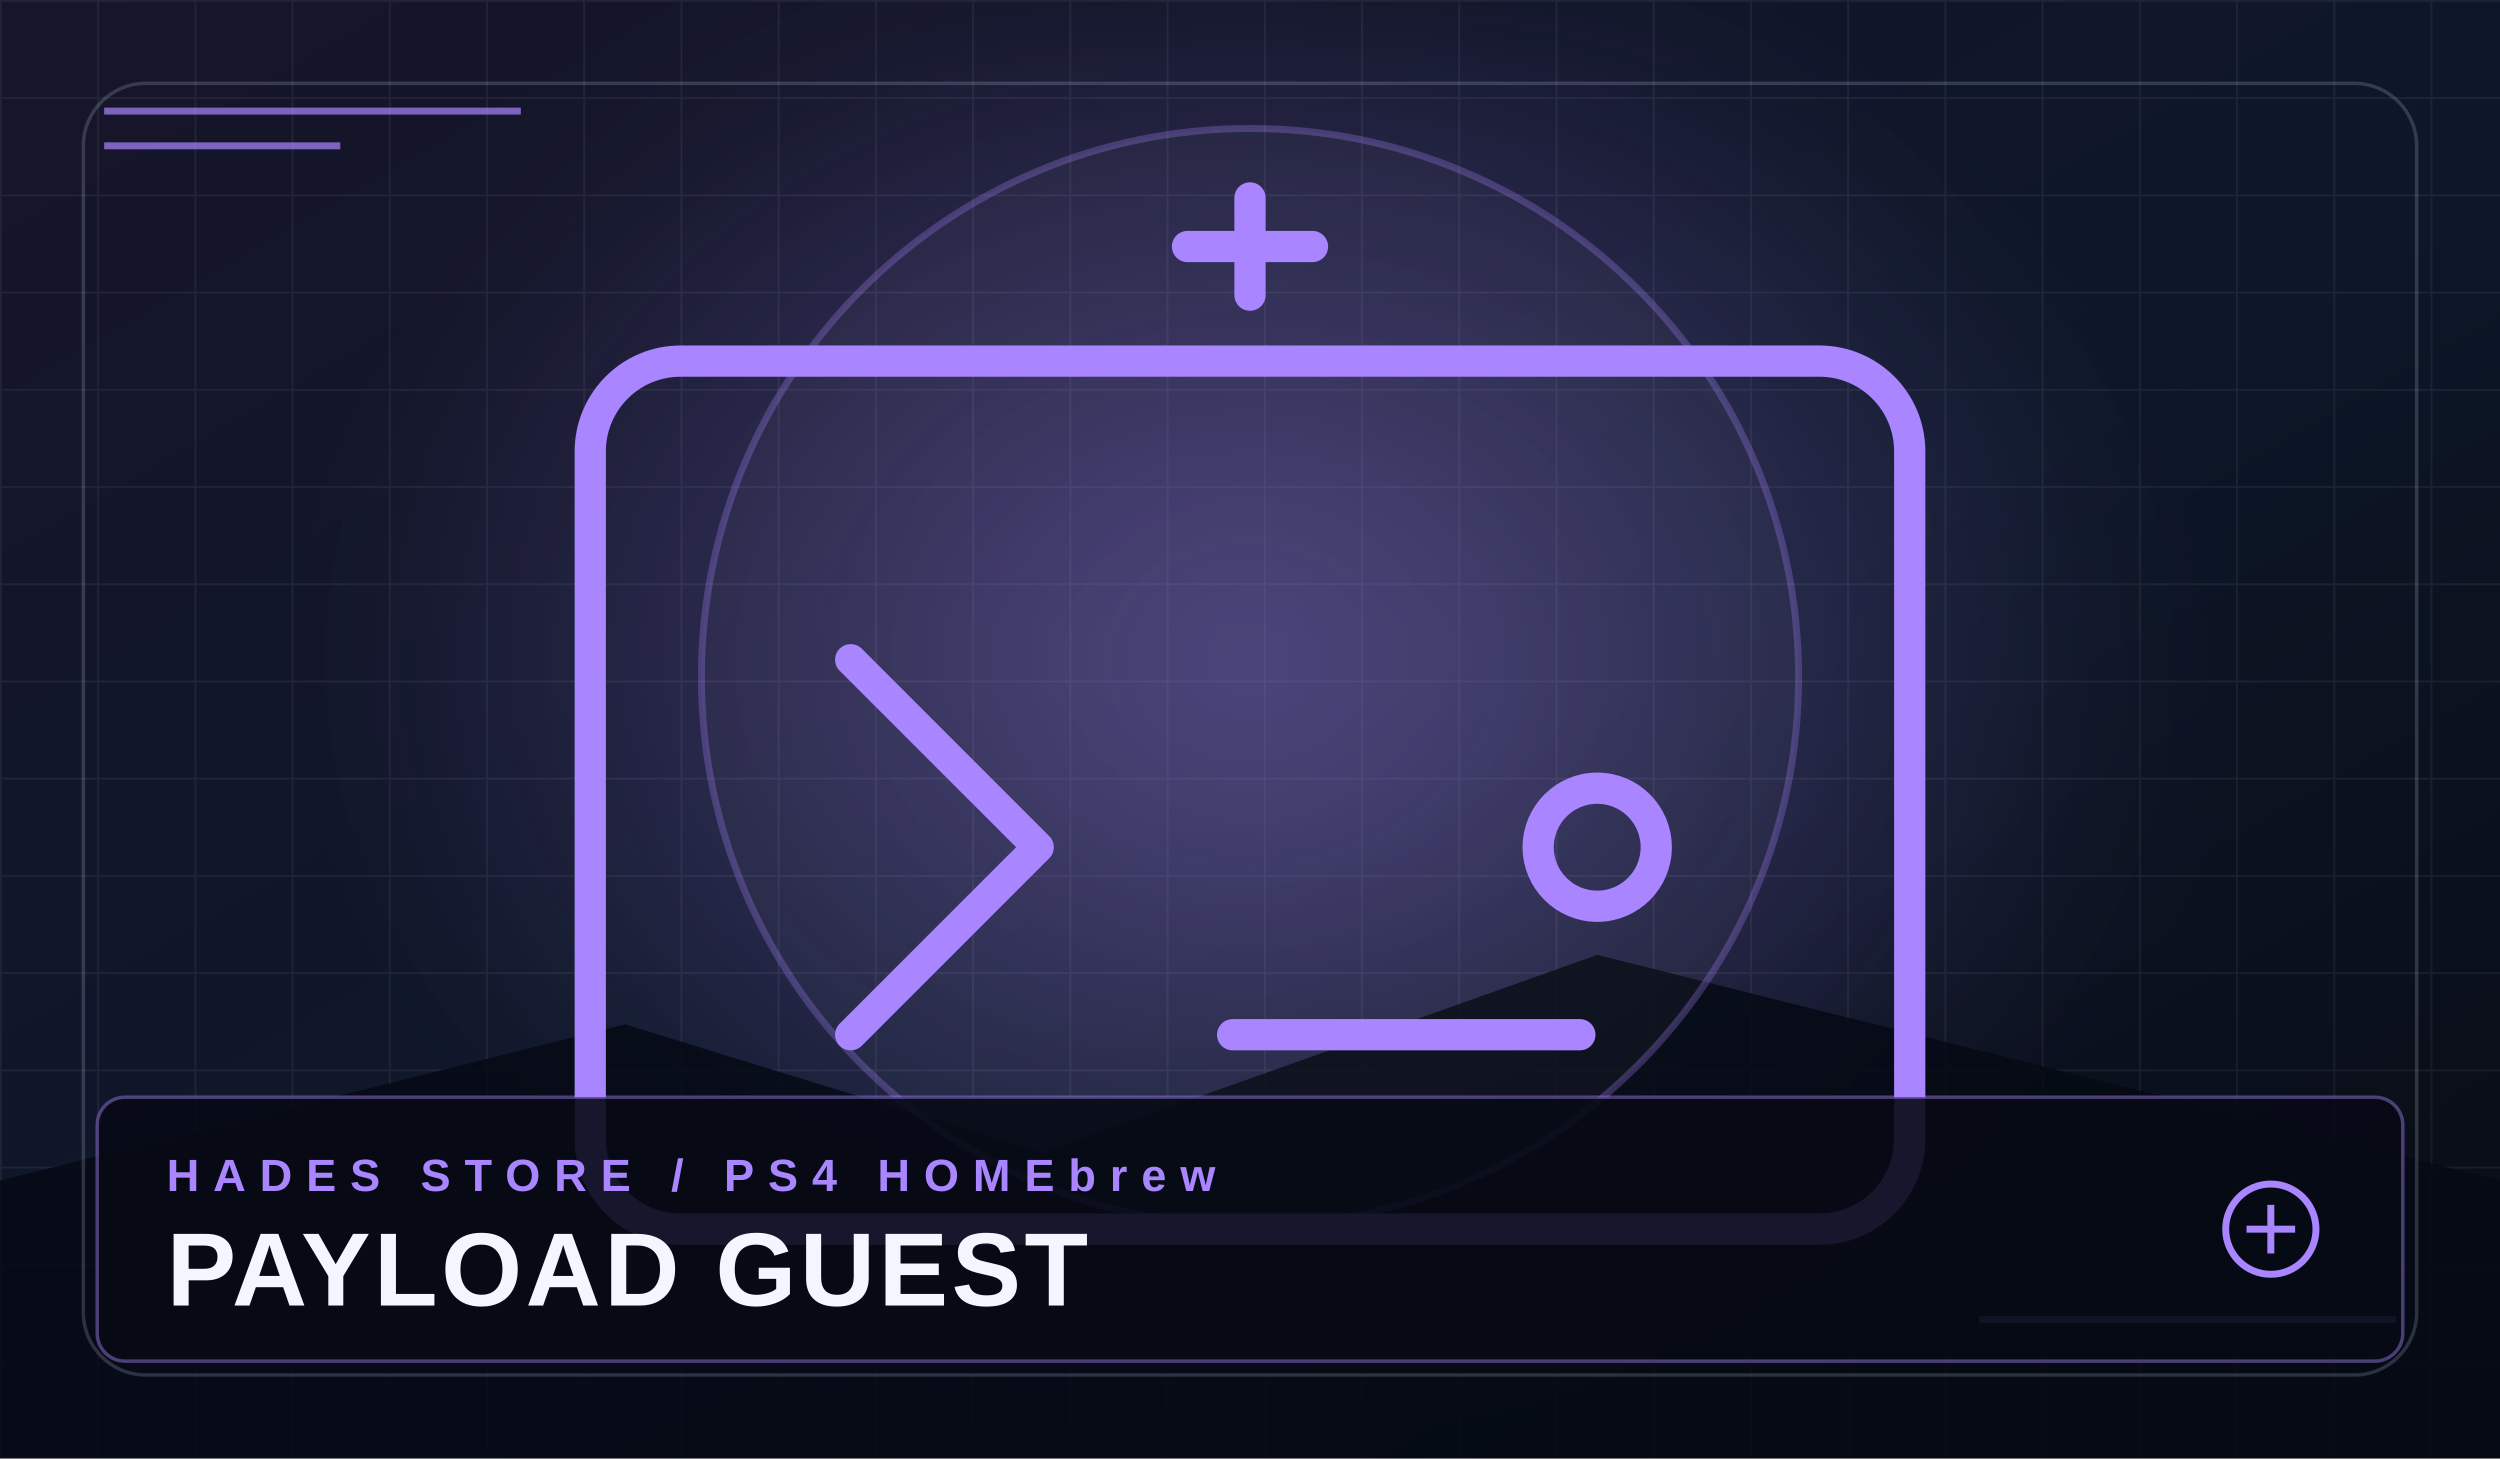
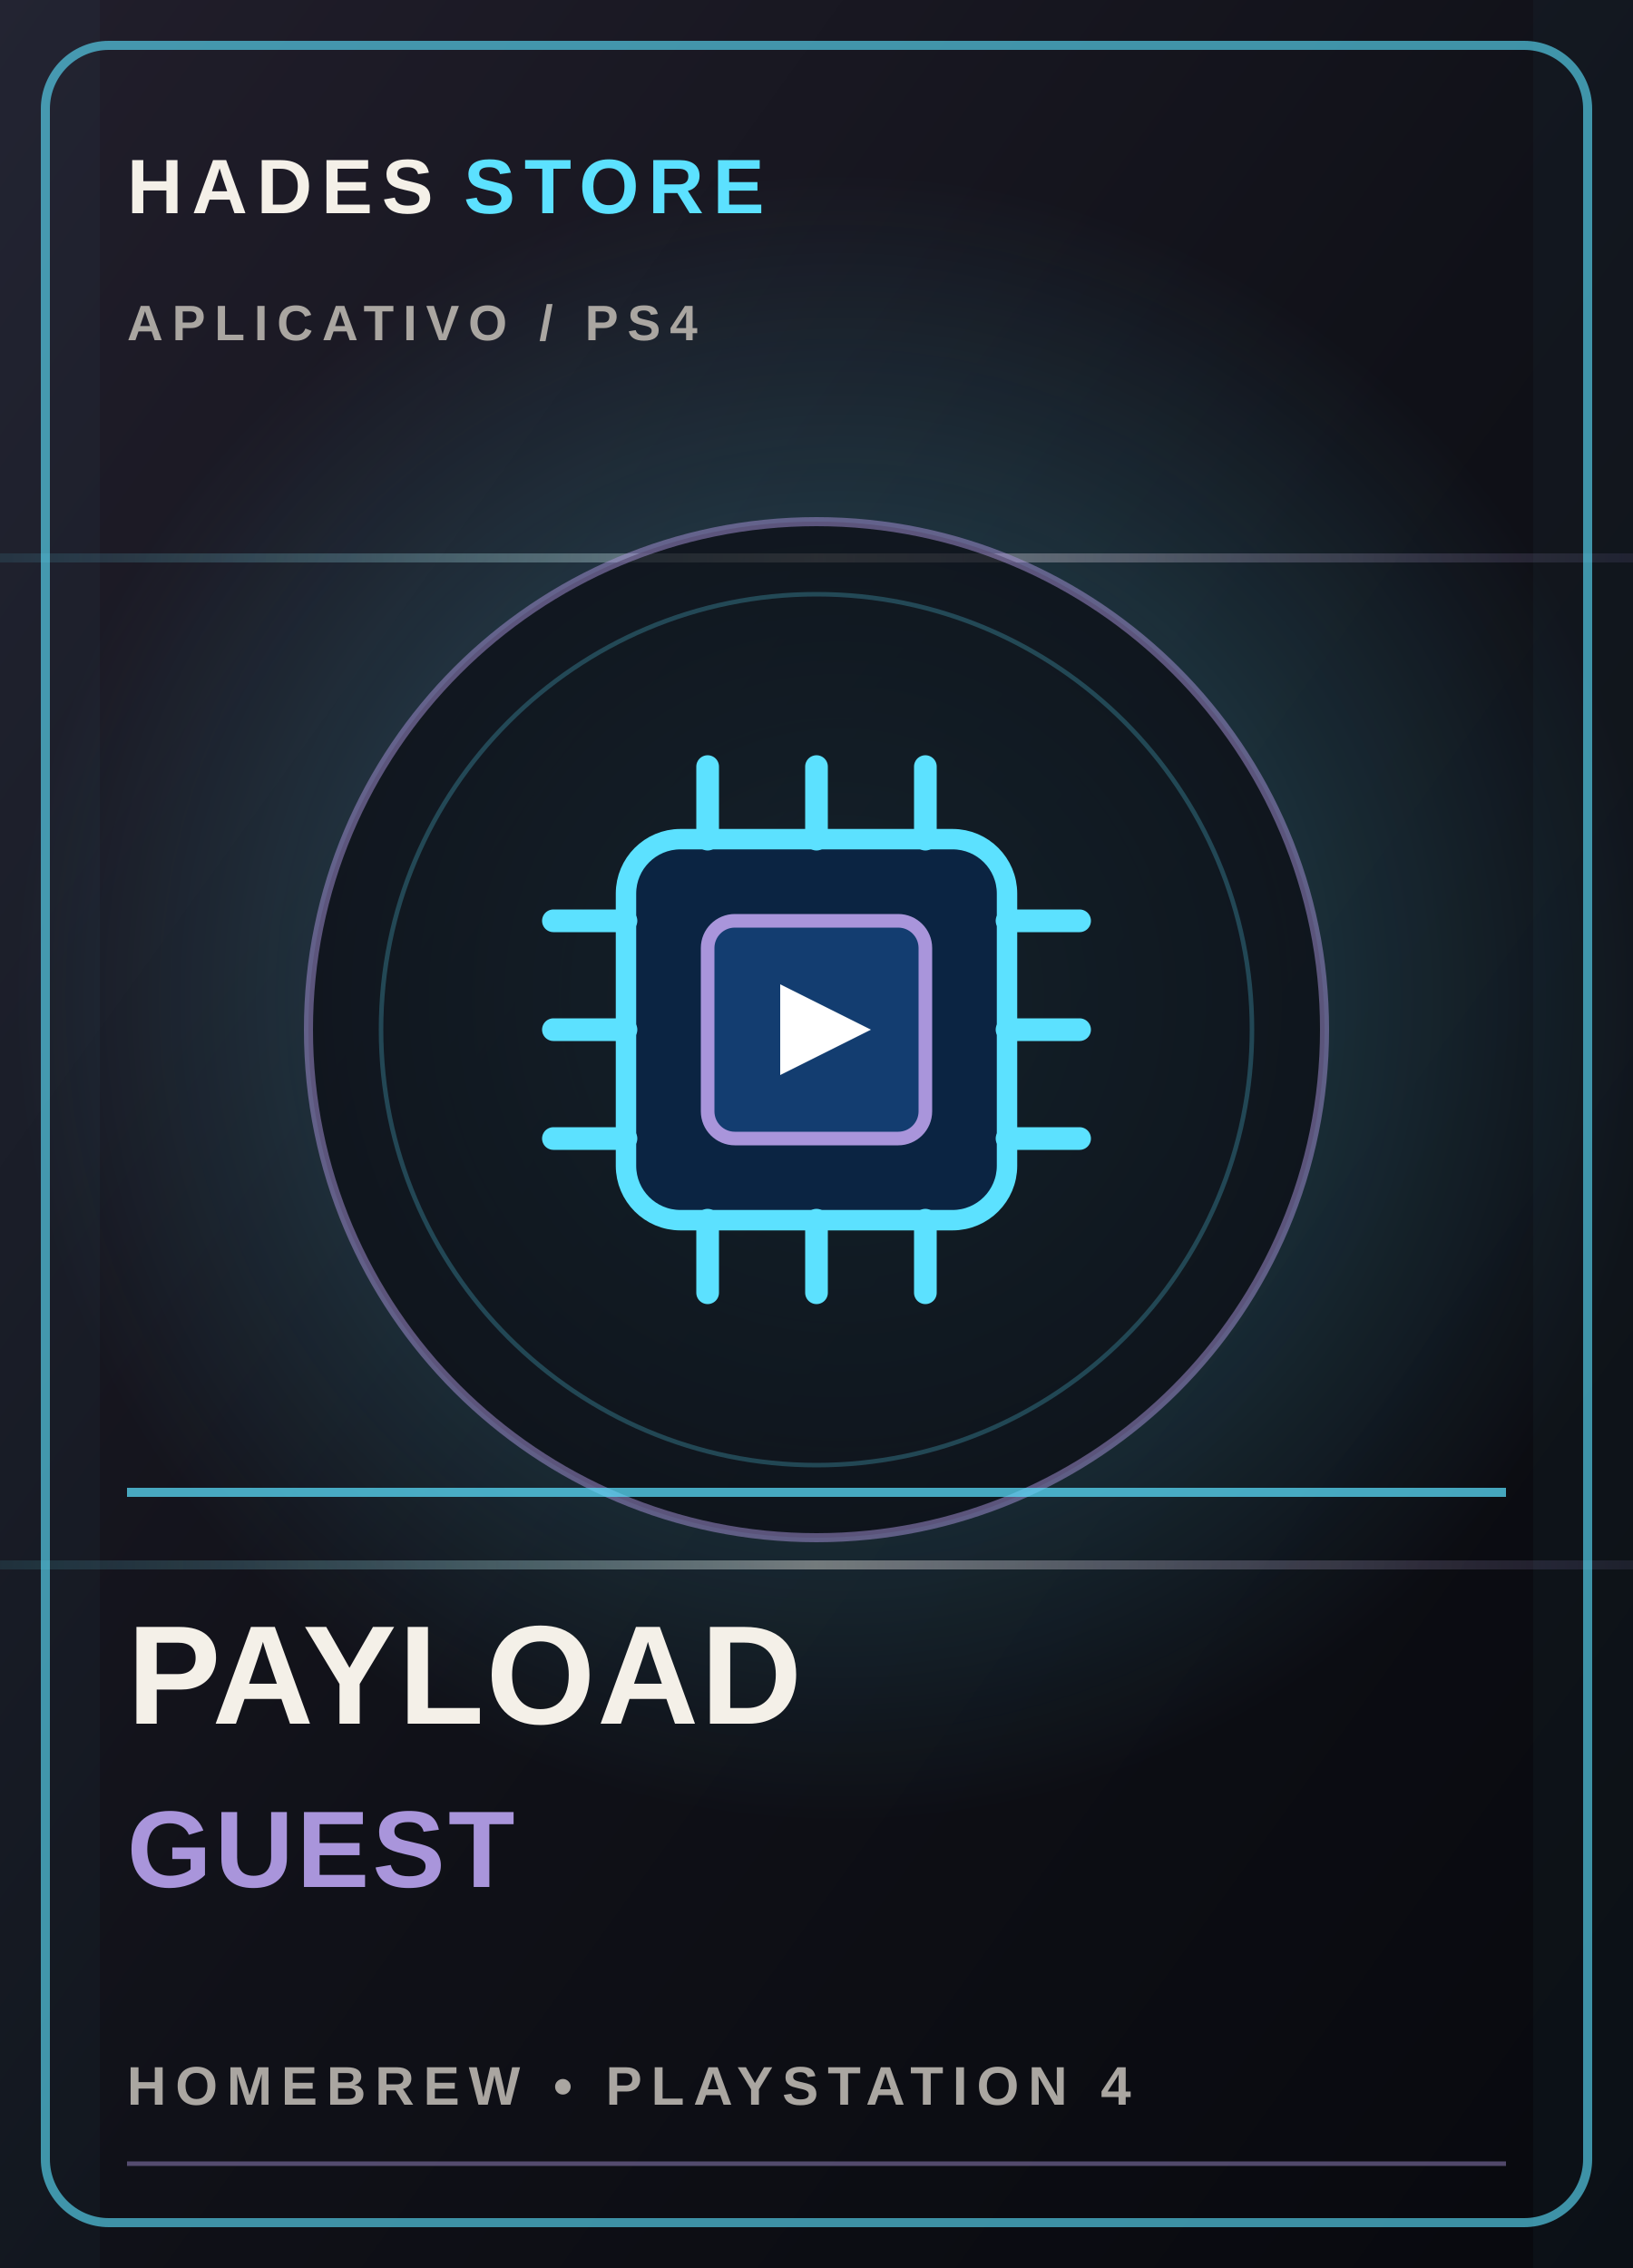
- <svg xmlns="http://www.w3.org/2000/svg" viewBox="0 0 720 420" role="img" aria-label="Capa Payload Guest">
+ <svg xmlns="http://www.w3.org/2000/svg" viewBox="0 0 360 500" role="img" aria-labelledby="title desc">
  <defs>
-     <linearGradient id="bg" x2="1" y2="1">
-       <stop stop-color="#17152a" />
-       <stop offset=".55" stop-color="#0d1728" />
-       <stop offset="1" stop-color="#080b13" />
+     <linearGradient id="bg-cover-11" x1="0" y1="0" x2="1" y2="1">
+       <stop stop-color="#211e2b" />
+       <stop offset=".52" stop-color="#101118" />
+       <stop offset="1" stop-color="#08090e" />
    </linearGradient>
-     <radialGradient id="glow">
-       <stop stop-color="#a985ff" stop-opacity=".4" />
-       <stop offset="1" stop-color="#a985ff" stop-opacity="0" />
+     <radialGradient id="glow-cover-11">
+       <stop stop-color="#5ce1ff" stop-opacity=".34" />
+       <stop offset="1" stop-color="#5ce1ff" stop-opacity="0" />
    </radialGradient>
-     <pattern id="grid" width="28" height="28" patternUnits="userSpaceOnUse">
-       <path d="M28 0H0v28" fill="none" stroke="#d9e7ff" stroke-opacity=".07" />
-     </pattern>
-     <filter id="blur">
-       <feGaussianBlur stdDeviation="22" />
-     </filter>
+     <linearGradient id="foil-cover-11" x1="0" y1="0" x2="1" y2="0">
+       <stop stop-color="#5ce1ff" stop-opacity=".1" />
+       <stop offset=".5" stop-color="#f4f0e8" stop-opacity=".42" />
+       <stop offset="1" stop-color="#a995db" stop-opacity=".1" />
+     </linearGradient>
  </defs>
-   <rect width="720" height="420" fill="url(#bg)" />
-   <rect width="720" height="420" fill="url(#grid)" />
-   <ellipse cx="360" cy="190" rx="260" ry="210" fill="url(#glow)" filter="url(#blur)" />
-   <path d="M0 340 180 295 300 332 460 275 720 340v80H0z" fill="#050914" opacity=".85" />
-   <circle cx="360" cy="195" r="158" fill="#fff" fill-opacity=".025" stroke="#a985ff" stroke-opacity=".28" stroke-width="2" />
-   <g fill="none" stroke="#a985ff" stroke-width="9" stroke-linecap="round" stroke-linejoin="round">
-     <rect x="170" y="104" width="380" height="250" rx="26" />
-     <path d="M245 190l54 54-54 54m110 0h100" />
-     <circle cx="460" cy="244" r="17" />
-     <path d="M360 85v-28m-18 14h36" />
+   <rect width="360" height="500" fill="url(#bg-cover-11)" />
+   <circle cx="185" cy="220" r="183" fill="url(#glow-cover-11)" />
+   <path d="M0 123h360M0 345h360" stroke="url(#foil-cover-11)" stroke-width="2" />
+   <path d="M0 0h22v500H0zm338 0h22v500h-22z" fill="#5ce1ff" opacity=".035" />
+   <rect x="10" y="10" width="340" height="480" rx="14" fill="none" stroke="#5ce1ff" stroke-opacity=".62" stroke-width="2" />
+   <text x="28" y="47" fill="#f4f0e8" font-family="Arial,sans-serif" font-size="17" font-weight="800" letter-spacing="2">HADES <tspan fill="#5ce1ff">STORE</tspan>
+   </text>
+   <text x="28" y="75" fill="#aaa6a1" font-family="Arial,sans-serif" font-size="11" font-weight="700" letter-spacing="2">APLICATIVO  /  PS4</text>
+   <circle cx="180" cy="227" r="112" fill="#0c0d14" fill-opacity=".72" stroke="#a995db" stroke-opacity=".5" stroke-width="2" />
+   <circle cx="180" cy="227" r="96" fill="none" stroke="#5ce1ff" stroke-opacity=".24" stroke-width="1" />
+   <g color="#5ce1ff">
+     <g transform="translate(180, 227)">
+       <rect x="-42" y="-42" width="84" height="84" rx="12" fill="#0b2442" stroke="#5ce1ff" stroke-width="4.5" />
+       <rect x="-24" y="-24" width="48" height="48" rx="6" fill="#133d70" stroke="#a995db" stroke-width="3" />
+       <path d="M-24,-58 V-42 M0,-58 V-42 M24,-58 V-42 M-24,42 V58 M0,42 V58 M24,42 V58 M-58,-24 H-42 M-58,0 H-42 M-58,24 H-42 M42,-24 H58 M42,0 H58 M42,24 H58" stroke="#5ce1ff" stroke-width="5" stroke-linecap="round" />
+       <polygon points="-8,-10 12,0 -8,10" fill="#ffffff" />
+     </g>
  </g>
-   <path d="M30 32h120m-120 10h68M570 380h120" stroke="#a985ff" stroke-opacity=".7" stroke-width="2" />
-   <rect x="24" y="24" width="672" height="372" rx="18" fill="none" stroke="#d8e7ff" stroke-opacity=".18" />
-   <rect x="28" y="316" width="664" height="76" rx="8" fill="#070b16" fill-opacity=".9" stroke="#a985ff" stroke-opacity=".42" />
-   <text x="48" y="343" fill="#a985ff" font-family="Arial,sans-serif" font-size="13" font-weight="700" letter-spacing="4">HADES STORE  /  PS4 HOMEbrew</text>
-   <text x="48" y="376" fill="#f4f6ff" font-family="Arial,sans-serif" font-size="30" font-weight="800" letter-spacing="1">PAYLOAD GUEST</text>
-   <circle cx="654" cy="354" r="13" fill="none" stroke="#a985ff" stroke-width="2" />
-   <path d="M647 354h14m-7-7v14" stroke="#a985ff" stroke-width="2" />
+   <path d="M28 329h304" stroke="#5ce1ff" stroke-opacity=".72" stroke-width="2" />
+   <text x="28" y="380" fill="#f4f0e8" font-family="Arial,sans-serif" font-size="31" font-weight="900" letter-spacing=".4">PAYLOAD</text>
+   <text x="28" y="416" fill="#a995db" font-family="Arial,sans-serif" font-size="24" font-weight="800" letter-spacing=".7">GUEST</text>
+   <text x="28" y="464" fill="#aaa6a1" font-family="Arial,sans-serif" font-size="12" font-weight="700" letter-spacing="2">HOMEBREW  •  PLAYSTATION 4</text>
+   <path d="M28 477h304" stroke="#a995db" stroke-opacity=".45" />
</svg>
